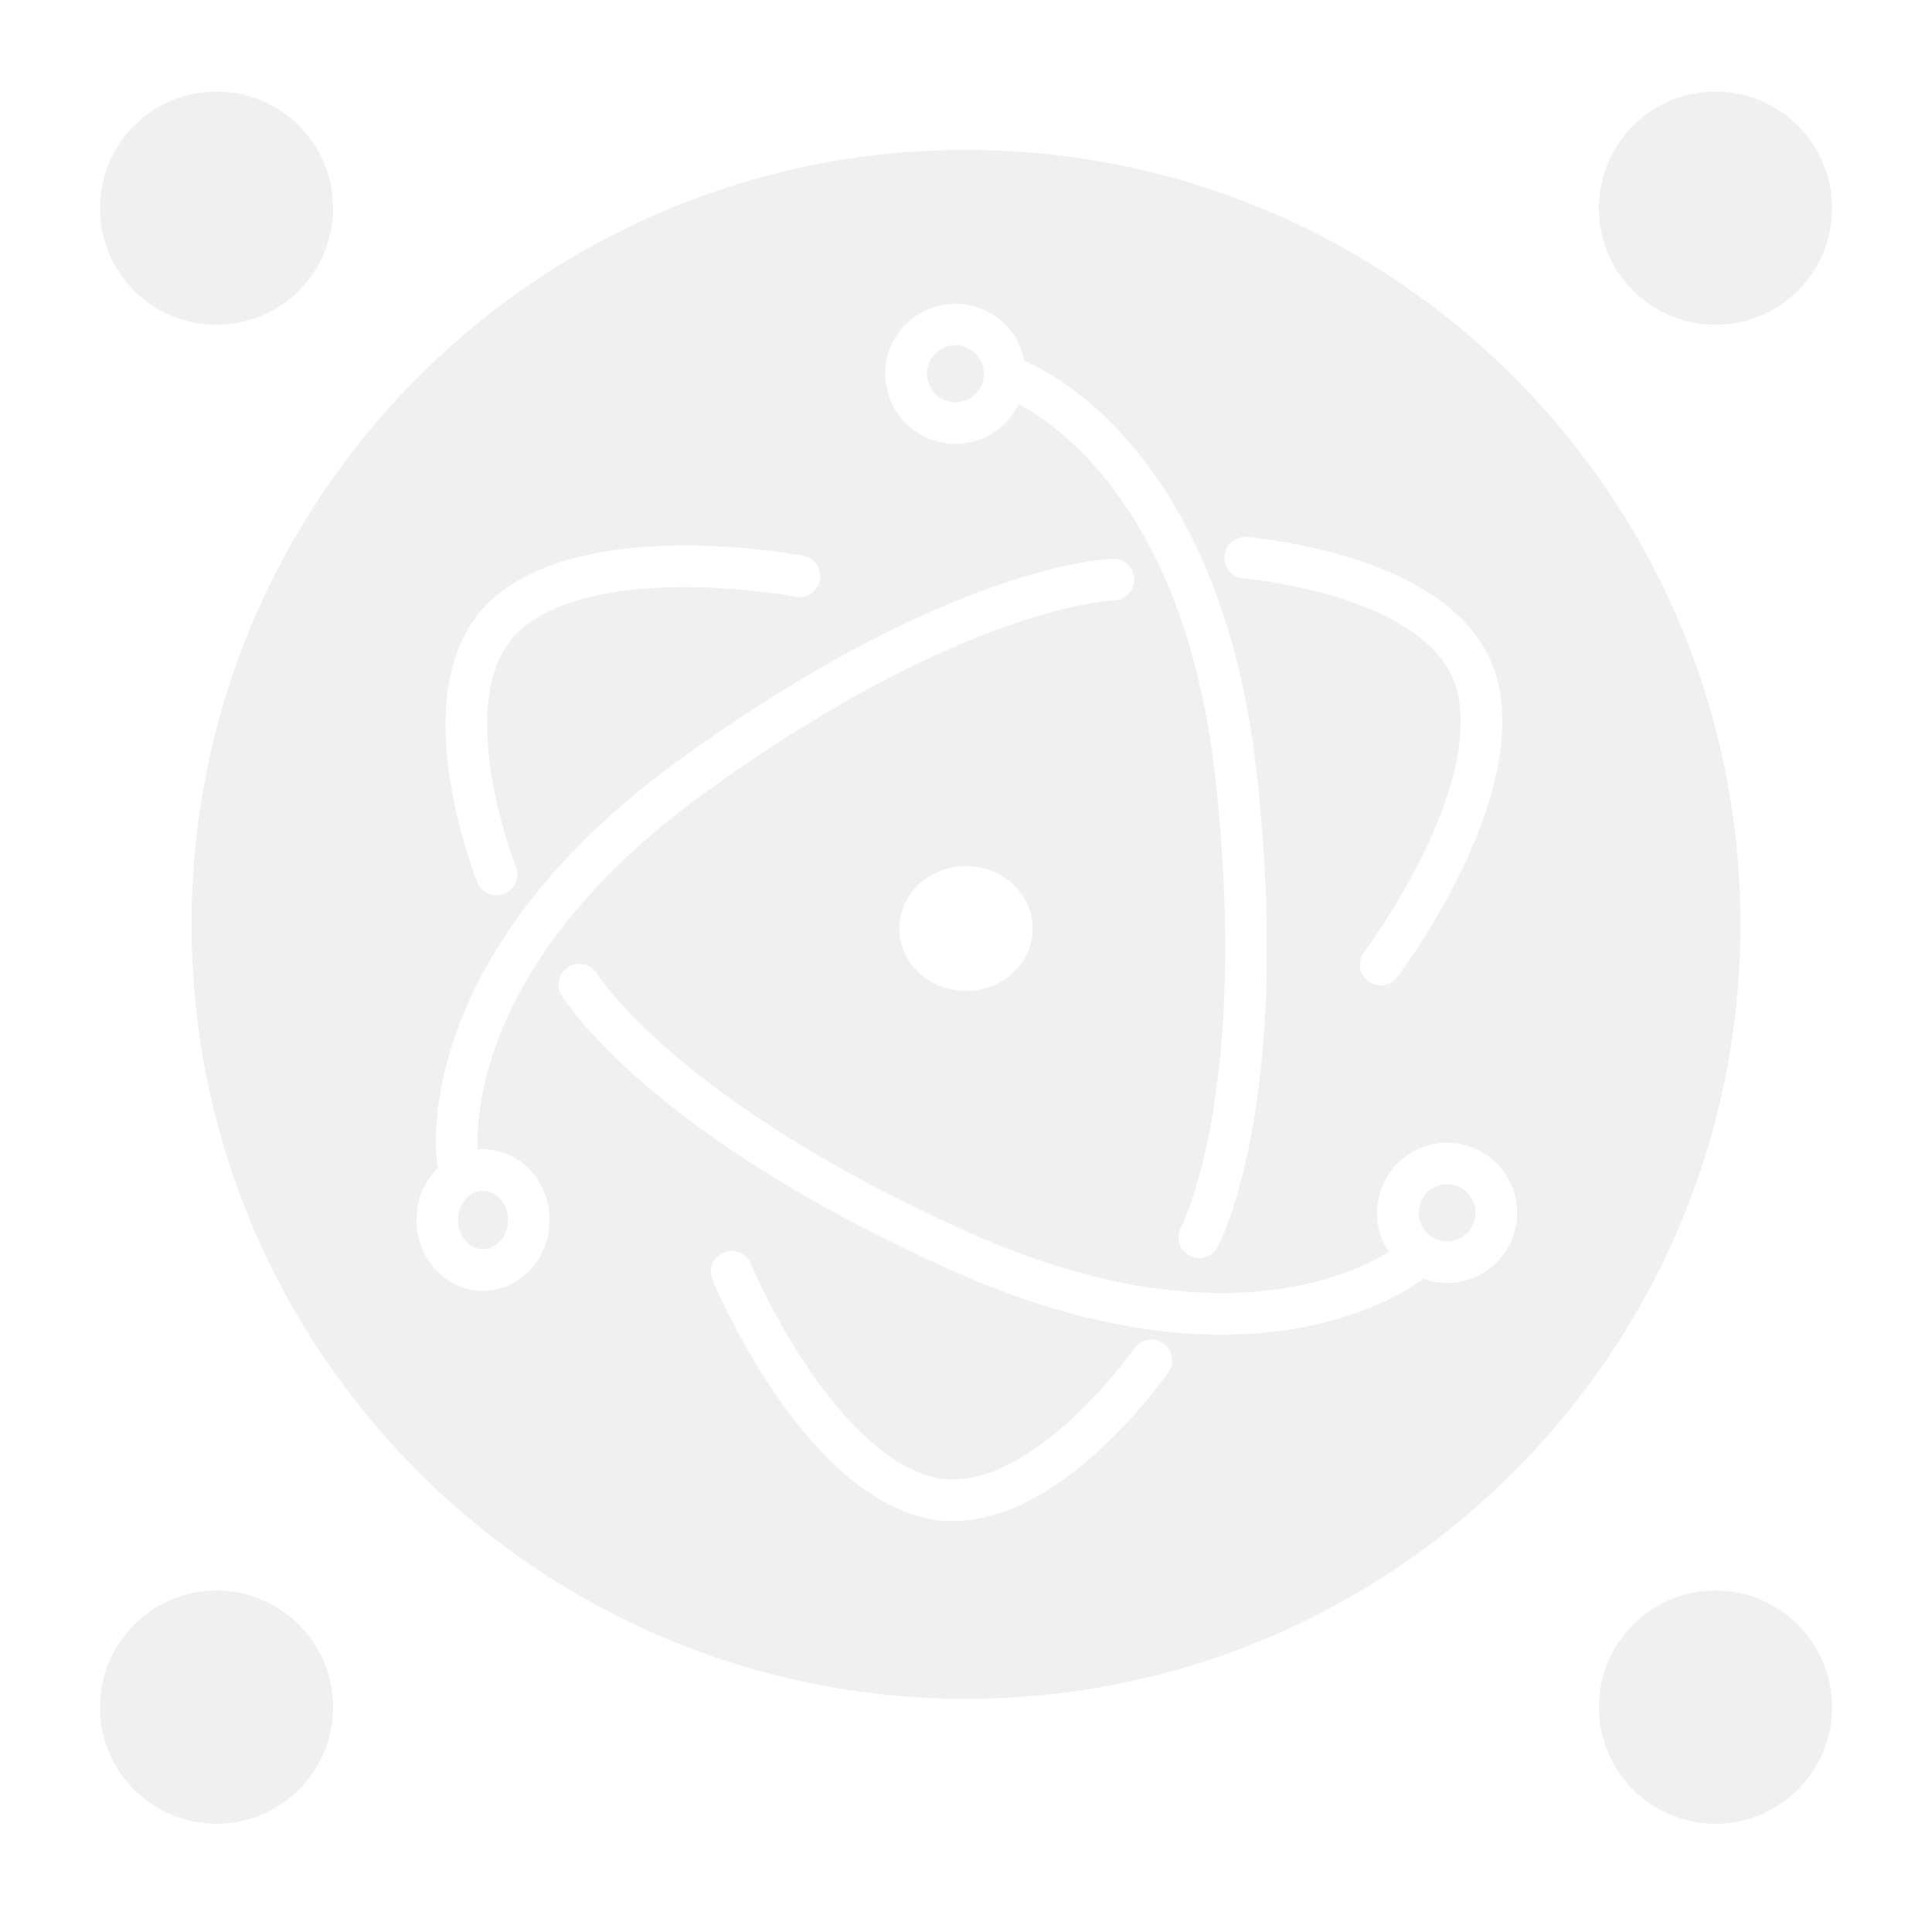
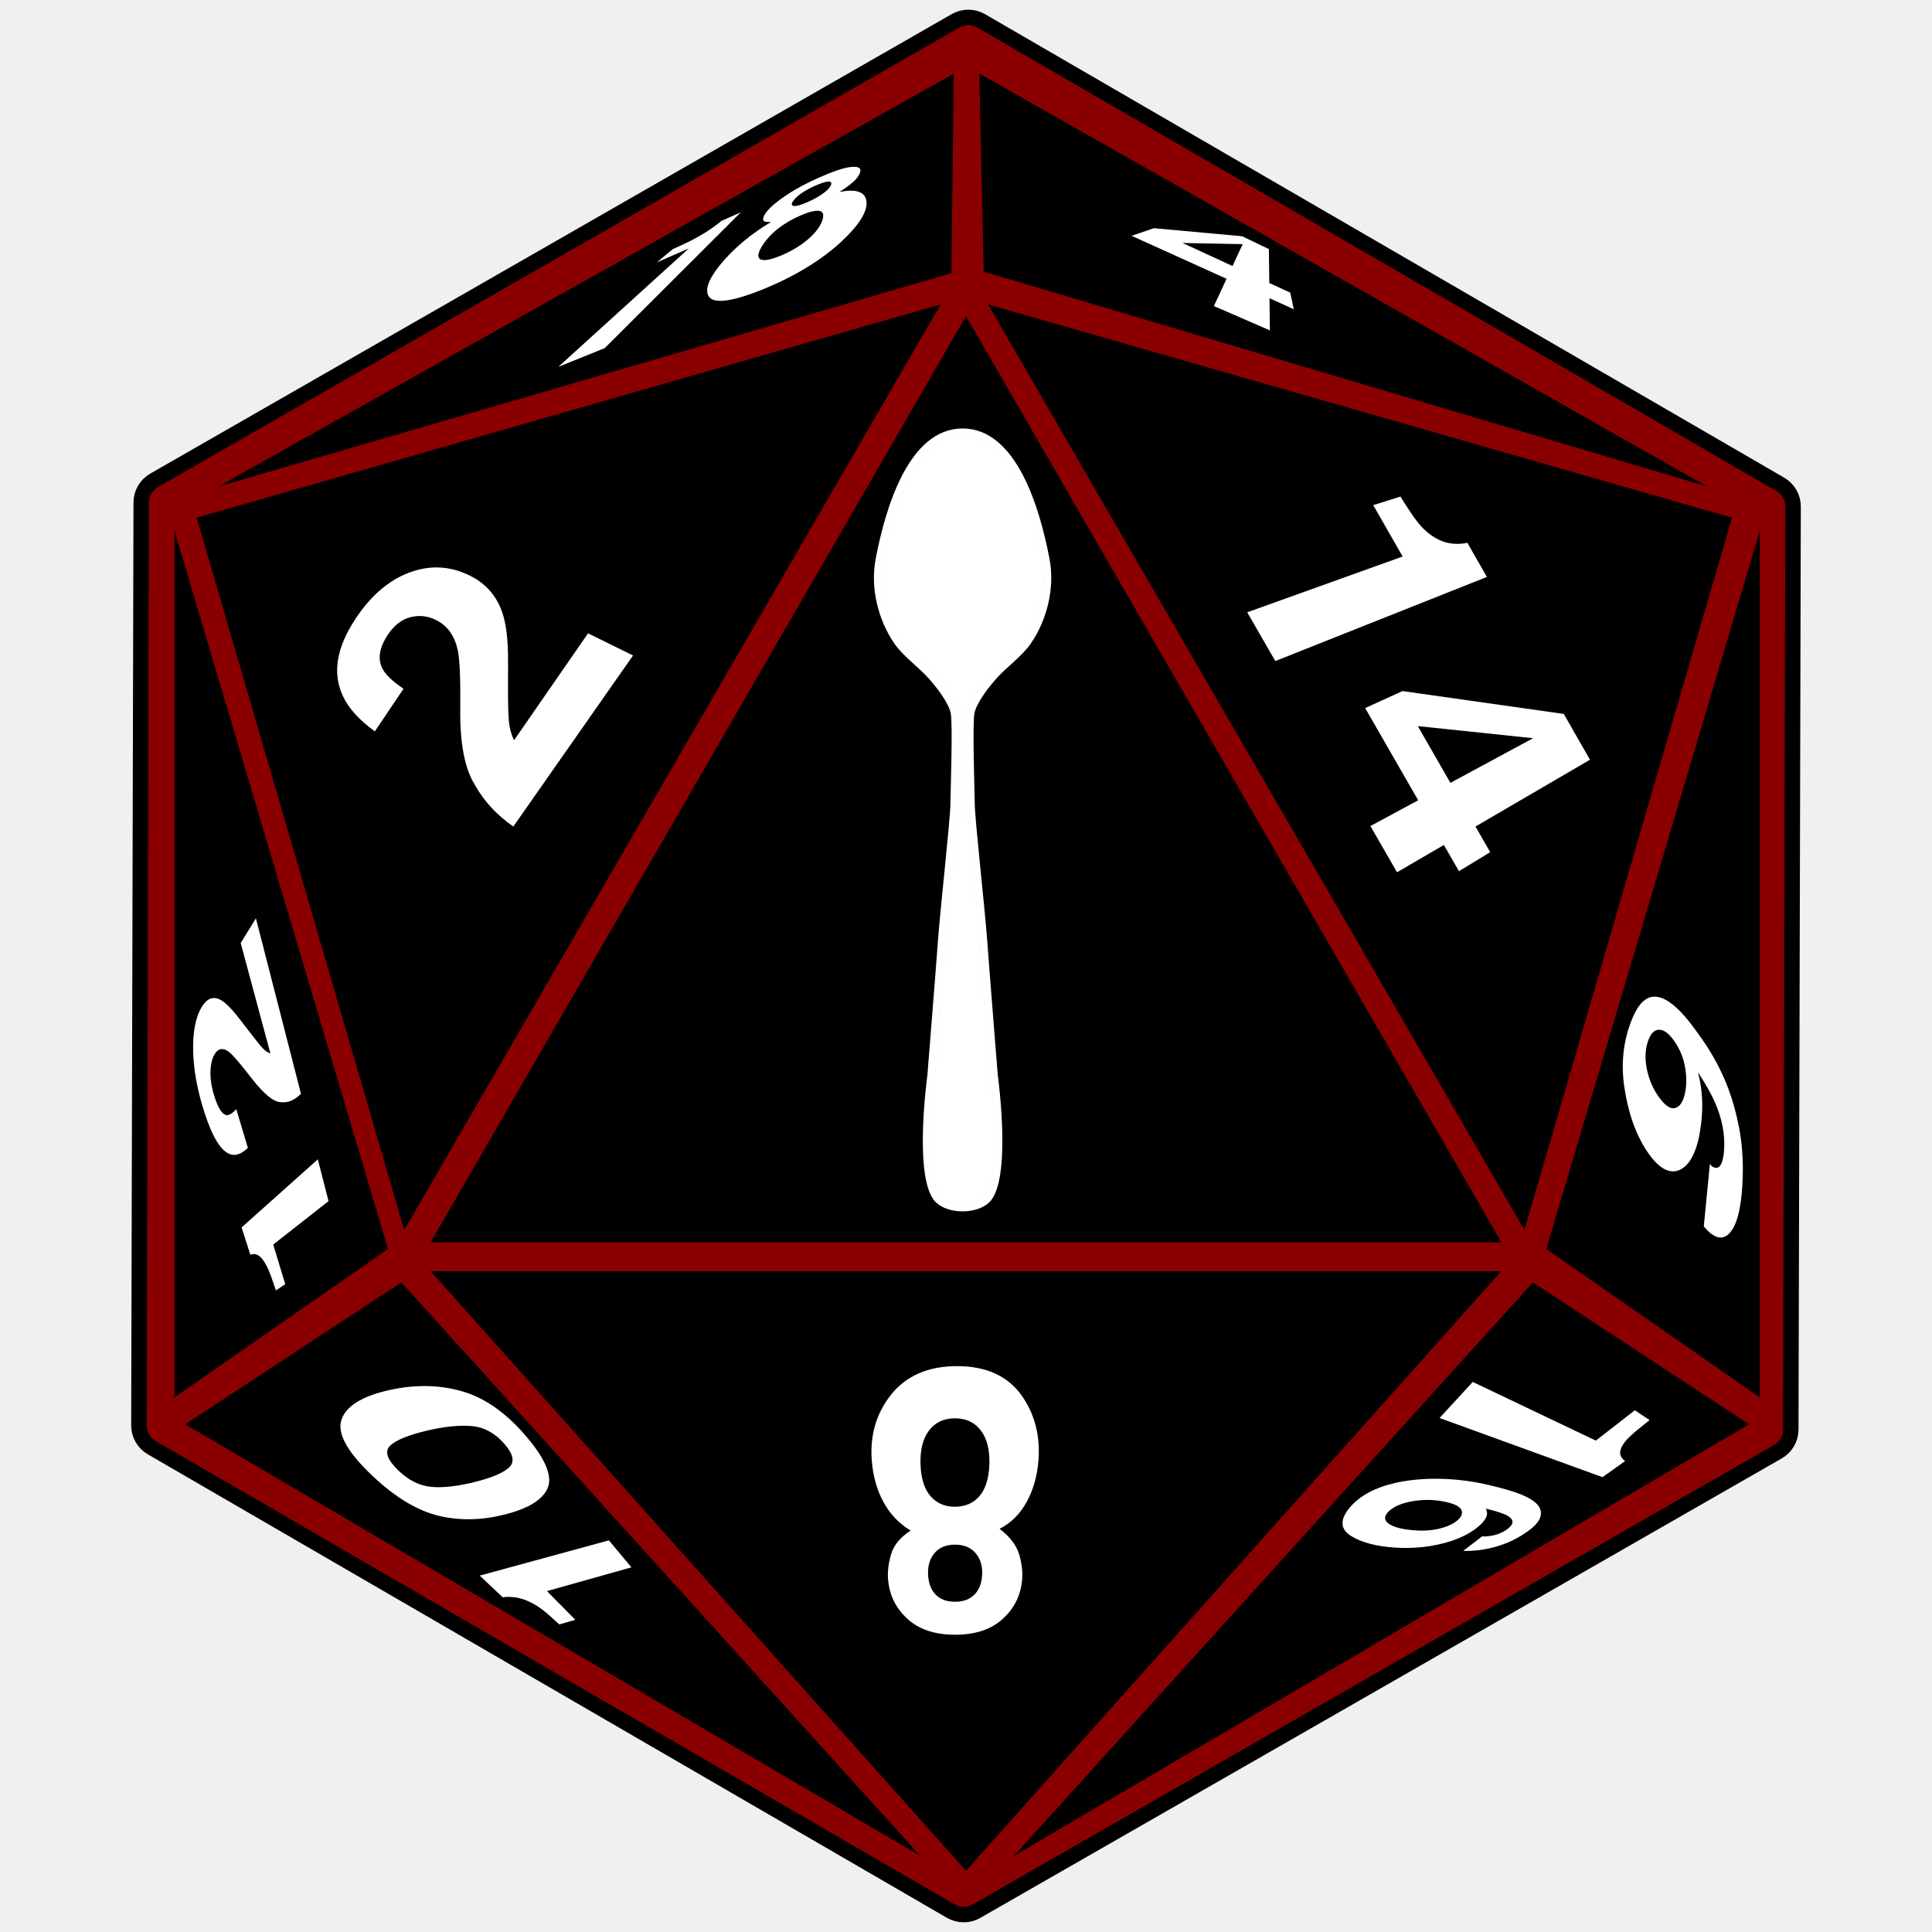
- <svg xmlns="http://www.w3.org/2000/svg" width="232" height="232" viewBox="0 0 232 232" fill="none">
-   <g filter="url(#filter0_b)">
-     <path d="M231.5 1V0.5H231H1H0.5V1V231V231.5H1H231H231.5V231V1ZM40.5 25C40.5 33.008 34.008 39.5 26 39.5C17.992 39.5 11.5 33.008 11.5 25C11.5 16.992 17.992 10.5 26 10.5C34.008 10.5 40.5 16.992 40.5 25ZM220.5 25C220.5 33.008 214.008 39.5 206 39.5C197.992 39.5 191.5 33.008 191.5 25C191.5 16.992 197.992 10.5 206 10.5C214.008 10.5 220.5 16.992 220.5 25ZM40.5 205C40.5 213.008 34.008 219.5 26 219.5C17.992 219.5 11.5 213.008 11.5 205C11.5 196.992 17.992 190.5 26 190.5C34.008 190.5 40.5 196.992 40.5 205ZM220.5 205C220.5 213.008 214.008 219.5 206 219.5C197.992 219.5 191.5 213.008 191.5 205C191.5 196.992 197.992 190.5 206 190.5C214.008 190.5 220.5 196.992 220.5 205ZM209.5 111C209.5 162.639 167.639 204.5 116 204.5C64.361 204.5 22.5 162.639 22.5 111C22.5 59.361 64.361 17.5 116 17.5C167.639 17.5 209.5 59.361 209.5 111Z" fill="white" stroke="white" />
-     <path d="M63.5 146.5C63.5 149.959 60.897 152.5 58 152.5C55.103 152.5 52.5 149.959 52.5 146.5C52.5 143.041 55.103 140.5 58 140.5C60.897 140.5 63.5 143.041 63.5 146.5Z" stroke="white" stroke-width="5" />
-     <path d="M54.986 139.466C54.986 139.466 51.197 116.315 83.187 93.165C115.178 70.014 133.698 69.593 133.698 69.593" stroke="white" stroke-width="5" stroke-linecap="round" />
-     <path d="M178.902 142.686C177.27 139.853 173.652 138.88 170.819 140.512C167.987 142.144 167.014 145.762 168.646 148.595C170.277 151.427 173.896 152.4 176.728 150.768C179.561 149.137 180.534 145.518 178.902 142.686Z" stroke="white" stroke-width="5" />
-     <path d="M169.409 151.555C169.409 151.555 151.24 166.394 115.211 150.232C79.182 134.07 69.572 118.232 69.572 118.232" stroke="white" stroke-width="5" stroke-linecap="round" />
-     <path d="M109.577 41.971C107.966 44.814 108.964 48.426 111.808 50.038C114.651 51.65 118.263 50.651 119.875 47.807C121.487 44.964 120.488 41.352 117.645 39.74C114.801 38.129 111.189 39.127 109.577 41.971Z" stroke="white" stroke-width="5" />
-     <path d="M122.038 45.647C122.038 45.647 144.047 53.767 148.412 93.013C152.778 132.259 144.012 148.579 144.012 148.579" stroke="white" stroke-width="5" stroke-linecap="round" />
-     <path d="M59.633 105C59.633 105 50.437 82.104 61.305 73.362C72.174 64.619 96 69.199 96 69.199" stroke="white" stroke-width="5" stroke-linecap="round" />
-     <path d="M149.532 66.978C149.532 66.978 174.391 68.913 177.477 82.638C180.564 96.363 165.799 115.833 165.799 115.833" stroke="white" stroke-width="5" stroke-linecap="round" />
-     <path d="M138.248 163.363C138.248 163.363 124.023 183.841 110.618 179.573C97.213 175.305 87.866 152.728 87.866 152.728" stroke="white" stroke-width="5" stroke-linecap="round" />
-     <path d="M116 119C120.418 119 124 115.642 124 111.5C124 107.358 120.418 104 116 104C111.582 104 108 107.358 108 111.5C108 115.642 111.582 119 116 119Z" fill="white" />
+ <svg xmlns="http://www.w3.org/2000/svg" width="100%" height="100%" viewBox="0 0 1440 1440" version="1.1" xml:space="preserve" style="fill-rule:evenodd;clip-rule:evenodd;stroke-miterlimit:10;">
+   <g id="d20-7136921.ai" transform="matrix(3.00702,0,0,3.00339,720,720)">
+     <g transform="matrix(1,0,0,1,-207.5,-237.5)">
+       <clipPath id="_clip1">
+         <rect x="0" y="0" width="415" height="475" />
+       </clipPath>
+       <g clip-path="url(#_clip1)">
+         <g transform="matrix(1,0,0,1,-112.145,-2.5)">
+           <g id="Layer-4">
+             <g>
+               <g transform="matrix(1.21808,0,0,1.21808,521.491,359.524)">
+                 <path d="M0,-196.25L-162.621,-290.682C-164.231,-291.617 -166.218,-291.622 -167.833,-290.695L-330.923,-197.077C-332.538,-196.15 -333.536,-194.432 -333.541,-192.57L-334.011,-4.52C-334.015,-2.658 -333.026,-0.935 -331.416,0L-168.795,94.432C-167.185,95.367 -165.198,95.372 -163.583,94.445L-0.493,0.827C1.122,-0.1 2.12,-1.818 2.125,-3.68L2.595,-191.73C2.599,-193.592 1.61,-195.315 0,-196.25Z" style="fill:rgb(138,0,0);fill-rule:nonzero;stroke:black;stroke-width:3.15px;" />
+               </g>
+               <g transform="matrix(1.21808,0,0,1.21808,319.645,308.565)">
+                 <path d="M0,-188.695L-108.943,0L108.943,0L0,-188.695Z" style="fill-rule:nonzero;" />
+               </g>
+               <g transform="matrix(1.21808,0,0,1.21808,319.645,315.731)">
+                 <path d="M0,122.165L-108.943,0L108.943,0L0,122.165Z" style="fill-rule:nonzero;" />
+               </g>
+               <g transform="matrix(1.21808,0,0,1.21808,460.164,460.869)">
+                 <path d="M0,-116.867L-105.63,0L43.976,-87.951L0,-116.867Z" style="fill-rule:nonzero;" />
+               </g>
+               <g transform="matrix(1.21808,0,0,1.21808,463.479,168.82)">
+                 <path d="M0,116.088L43.45,-30.238L43.45,146.326L0,116.088Z" style="fill-rule:nonzero;" />
+               </g>
+               <g transform="matrix(1.21808,0,0,1.21808,179.693,460.869)">
+                 <path d="M0,-116.867L105.63,0L-43.976,-87.951L0,-116.867Z" style="fill-rule:nonzero;" />
+               </g>
+               <g transform="matrix(1.21808,0,0,1.21808,324.03,71.8334)">
+                 <path d="M0,-3.408L147.232,40.37L-0.887,-43.778L0,-3.408Z" style="fill-rule:nonzero;" />
+               </g>
+               <g transform="matrix(1.21808,0,0,1.21808,316.028,71.4881)">
+                 <path d="M0,-2.807L-149.144,40.654L0.467,-43.461L0,-2.807Z" style="fill-rule:nonzero;" />
+               </g>
+               <g transform="matrix(1.21808,0,0,1.21808,176.379,168.82)">
+                 <path d="M0,116.088L-43.45,-30.238L-43.45,146.326L0,116.088Z" style="fill-rule:nonzero;" />
+               </g>
+               <g transform="matrix(1.21808,0,0,1.21808,128.954,252.593)">
+                 <path d="M0,-101.675L42.239,43.45L151.39,-145.125L0,-101.675Z" style="fill-rule:nonzero;" />
+               </g>
+               <g transform="matrix(1.21808,0,0,1.21808,509.516,252.593)">
+                 <path d="M0,-101.675L-42.239,43.45L-151.39,-145.125L0,-101.675Z" style="fill-rule:nonzero;" />
+               </g>
+               <g transform="matrix(1.21808,0,0,1.21808,321.977,359.597)">
+                 <path d="M0,21.397C-0.979,20.272 -2.364,19.706 -4.147,19.706C-5.95,19.706 -7.334,20.272 -8.293,21.397C-9.24,22.508 -9.686,23.925 -9.638,25.632C-9.587,27.457 -9.077,28.861 -8.116,29.861C-7.166,30.851 -5.845,31.341 -4.146,31.341C-2.466,31.341 -1.145,30.851 -0.175,29.861C0.805,28.861 1.324,27.457 1.376,25.632C1.424,23.925 0.968,22.508 0,21.397M1.142,-3.503C-0.107,-5.185 -1.881,-6.034 -4.166,-6.034C-6.45,-6.034 -8.224,-5.185 -9.473,-3.503C-10.704,-1.847 -11.265,0.443 -11.172,3.327C-11.078,6.239 -10.391,8.398 -9.123,9.847C-7.872,11.276 -6.224,11.983 -4.163,11.983C-2.103,11.983 -0.454,11.276 0.796,9.847C2.064,8.398 2.749,6.239 2.842,3.327C2.935,0.443 2.373,-1.847 1.142,-3.503M10.381,11.097C9.039,13.517 7.22,15.301 4.921,16.482C7.045,18.112 8.365,19.847 8.898,21.682C9.422,23.483 9.626,25.138 9.519,26.655C9.288,29.948 7.944,32.669 5.523,34.864C3.16,37.007 -0.045,38.061 -4.131,38.061C-8.216,38.061 -11.421,37.007 -13.786,34.864C-16.206,32.669 -17.55,29.948 -17.781,26.655C-17.888,25.138 -17.685,23.483 -17.163,21.682C-16.633,19.847 -15.312,18.228 -13.188,16.834C-15.52,15.42 -17.348,13.517 -18.671,11.097C-20.026,8.62 -20.838,5.784 -21.088,2.566C-21.477,-2.447 -20.235,-6.899 -17.277,-10.707C-14.219,-14.645 -9.682,-16.664 -3.746,-16.664C2.19,-16.664 6.593,-14.645 9.39,-10.707C12.096,-6.899 13.215,-2.447 12.825,2.566C12.576,5.784 11.755,8.62 10.381,11.097" style="fill:white;fill-rule:nonzero;" />
+               </g>
+               <g transform="matrix(1.21808,0,0,1.21808,197.979,150.688)">
+                 <path d="M0,36.509C-2.112,33.188 -3.11,28.007 -3.029,21.014C-2.968,15.045 -3.125,11.122 -3.496,9.185C-4.088,6.228 -5.489,4.162 -7.679,2.979C-9.432,2.03 -11.232,1.786 -13.077,2.233C-14.904,2.676 -16.465,3.878 -17.768,5.839C-19.547,8.515 -19.893,10.847 -18.801,12.861C-18.163,14.034 -16.764,15.355 -14.575,16.836L-20.408,25.516C-23.621,23.188 -25.779,20.784 -26.93,18.287C-29.079,13.638 -28.218,8.456 -24.366,2.614C-21.3,-2.034 -17.725,-5.158 -13.59,-6.763C-9.364,-8.402 -5.212,-8.249 -1.11,-6.229C2.121,-4.636 4.346,-2.134 5.516,1.293C6.315,3.582 6.712,6.905 6.697,11.282L6.688,16.551C6.68,19.887 6.742,22.224 6.87,23.544C7,24.871 7.347,26.133 7.915,27.335L22.973,5.546L32.132,10.056L7.766,44.911C4.359,42.521 1.783,39.719 0,36.509" style="fill:white;fill-rule:nonzero;" />
+               </g>
+               <g transform="matrix(1.21808,0,0,1.21808,420.584,162.195)">
+                 <path d="M0,-30.017L5.535,-31.764C7.192,-29.096 8.439,-27.259 9.277,-26.254C10.606,-24.657 12.094,-23.502 13.735,-22.795C14.85,-22.314 16.088,-22.095 17.446,-22.138C18.25,-22.171 18.815,-22.248 19.143,-22.368L23.128,-15.39L-19.925,1.747L-25.642,-8.186L5.988,-19.552L0,-30.017Z" style="fill:white;fill-rule:nonzero;" />
+               </g>
+               <g transform="matrix(1.21808,0,0,1.21808,439.711,193.96)">
+                 <path d="M0,0.485L16.834,-8.614L-6.632,-11.077L0,0.485ZM1.746,18.482L-1.326,13.136L-10.857,18.701L-16.278,9.284L-6.557,4.03L-17.345,-14.752L-9.751,-18.216L23.078,-13.555L28.404,-4.225L5.104,9.381L8.1,14.604L1.746,18.482Z" style="fill:white;fill-rule:nonzero;" />
+               </g>
+               <g transform="matrix(1.21808,0,0,1.21808,150.898,289.533)">
+                 <path d="M0,24.16L-1.889,25.432C-2.555,23.429 -3.057,22.033 -3.389,21.262C-3.92,20.027 -4.496,19.125 -5.113,18.562C-5.534,18.179 -5.991,17.998 -6.48,18.021C-6.769,18.041 -6.97,18.096 -7.084,18.189L-8.87,12.597L6.636,-1.272L8.818,7.235L-2.435,16.085L0,24.16Z" style="fill:white;fill-rule:nonzero;" />
+               </g>
+               <g transform="matrix(1.21808,0,0,1.21808,149.837,241.496)">
+                 <path d="M0,26.513C-1.477,26.509 -3.469,24.872 -5.993,21.601C-8.184,18.77 -9.67,17.031 -10.448,16.382C-11.645,15.409 -12.615,15.462 -13.352,16.523C-13.941,17.373 -14.266,18.586 -14.332,20.153C-14.397,21.695 -14.141,23.386 -13.569,25.228C-12.797,27.717 -11.976,29.014 -11.093,29.148C-10.579,29.224 -9.912,28.83 -9.081,27.952L-6.723,35.837C-7.977,37.025 -9.118,37.46 -10.165,37.17C-12.122,36.63 -13.913,33.776 -15.608,28.469C-16.989,24.15 -17.746,20.086 -17.855,16.26C-17.97,12.286 -17.387,9.196 -16.068,7.047C-15.022,5.343 -13.749,4.878 -12.258,5.694C-11.264,6.224 -9.932,7.577 -8.269,9.749L-6.29,12.327C-5.051,13.94 -4.18,15.014 -3.677,15.549C-3.173,16.084 -2.662,16.427 -2.143,16.578L-8.184,-5.905L-5.092,-10.947L4.082,24.814C2.743,26.145 1.387,26.7 0,26.513" style="fill:white;fill-rule:nonzero;" />
+               </g>
+               <g transform="matrix(1.21808,0,0,1.21808,222.807,383.685)">
+                 <path d="M0,15.242L-3.252,16.186C-4.834,14.718 -6.018,13.686 -6.782,13.112C-8.013,12.186 -9.293,11.496 -10.617,11.05C-11.533,10.742 -12.498,10.582 -13.512,10.573C-14.118,10.573 -14.535,10.604 -14.763,10.668L-19.456,6.241L6.826,-0.944L11.419,4.554L-5.771,9.392L0,15.242Z" style="fill:white;fill-rule:nonzero;" />
+               </g>
+               <g transform="matrix(1.21808,0,0,1.21808,206.37,356.989)">
+                 <path d="M0,6.138C1.201,5.037 0.909,3.45 -0.912,1.342C-2.78,-0.82 -4.962,-2.045 -7.447,-2.293C-9.961,-2.543 -13.036,-2.244 -16.669,-1.385C-20.509,-0.477 -23.026,0.552 -24.193,1.69C-25.356,2.826 -24.815,4.487 -22.618,6.635C-20.476,8.729 -18.206,9.865 -15.784,10.08C-13.394,10.293 -10.414,9.948 -6.847,9.052C-3.47,8.204 -1.195,7.236 0,6.138M-34.124,-3.491C-33.25,-6.311 -29.997,-8.374 -24.426,-9.627C-18.924,-10.865 -13.78,-10.721 -9.052,-9.243C-4.462,-7.808 -0.143,-4.607 3.835,0.184C7.604,4.723 8.88,8.084 7.822,10.417C6.779,12.717 3.976,14.449 -0.636,15.652C-5.299,16.866 -9.747,17.003 -14.029,16.032C-18.428,15.035 -22.962,12.372 -27.73,7.881C-32.773,3.13 -34.983,-0.719 -34.124,-3.491" style="fill:white;fill-rule:nonzero;" />
+               </g>
+               <g transform="matrix(1.21808,0,0,1.21808,243.043,78.9133)">
+                 <path d="M0,-11.122L3.173,-13.774C4.801,-14.513 5.99,-15.071 6.733,-15.445C7.91,-16.038 9.056,-16.69 10.153,-17.39C10.887,-17.859 11.606,-18.365 12.301,-18.901C12.704,-19.214 12.969,-19.429 13.101,-19.551L17.058,-21.302L-10.632,6.367L-20.07,10.18L6.477,-13.946L0,-11.122Z" style="fill:white;fill-rule:nonzero;" />
+               </g>
+               <g transform="matrix(1.21808,0,0,1.21808,268.569,52.6481)">
+                 <path d="M0,9.769C0.626,10.212 2.037,9.995 4.22,9.091C6.424,8.179 8.348,7.01 9.911,5.642C11.4,4.34 12.327,3.053 12.715,1.82C13.083,0.653 12.82,0.056 11.981,-0.044C11.18,-0.138 9.966,0.171 8.318,0.878C6.682,1.579 5.228,2.411 3.912,3.403C2.545,4.435 1.429,5.601 0.549,6.958C-0.377,8.387 -0.59,9.351 0,9.769M6.903,-1.036C7.41,-0.979 8.327,-1.234 9.648,-1.806C10.991,-2.389 12.107,-3.016 12.972,-3.672C13.813,-4.31 14.307,-4.865 14.467,-5.333C14.632,-5.818 14.427,-6.036 13.872,-6.008C13.333,-5.98 12.494,-5.713 11.347,-5.209C10.218,-4.712 9.262,-4.191 8.458,-3.632C7.635,-3.059 7.046,-2.498 6.692,-1.938C6.351,-1.398 6.413,-1.091 6.903,-1.036M-3.236,6.087C-1.533,4.666 0.294,3.389 2.286,2.214C1.114,2.295 0.581,2.089 0.639,1.617C0.695,1.169 0.933,0.688 1.341,0.173C2.194,-0.901 3.605,-2.072 5.552,-3.358C7.402,-4.579 9.58,-5.737 12.177,-6.886C14.804,-8.048 16.8,-8.733 18.205,-8.939C19.707,-9.159 20.484,-8.927 20.456,-8.184C20.443,-7.827 20.187,-7.321 19.672,-6.655C19.131,-5.954 17.971,-5.027 16.169,-3.874C17.883,-4.222 19.207,-4.246 20.127,-3.914C21.122,-3.555 21.666,-2.835 21.697,-1.692C21.751,0.265 20.141,2.9 16.568,6.227C12.535,9.982 6.957,13.396 0.388,16.033C-5.987,18.593 -9.599,18.928 -10.479,17.286C-11.245,15.863 -10.299,13.641 -8,10.832C-6.645,9.177 -5.057,7.607 -3.236,6.087" style="fill:white;fill-rule:nonzero;" />
+               </g>
+               <g transform="matrix(1.21808,0,0,1.21808,385.705,72.8783)">
+                 <path d="M0,-5.408L2.072,-9.867L-10.173,-10.105L0,-5.408ZM12.472,3.397L7.524,1.153L7.608,7.707L-3.788,2.743L-1.209,-2.805L-20.547,-11.57L-15.99,-13.115L1.957,-11.476L7.395,-8.864L7.483,-1.953L11.746,0.015L12.472,3.397Z" style="fill:white;fill-rule:nonzero;" />
+               </g>
+               <g transform="matrix(1.21808,0,0,1.21808,491.382,299.246)">
+                 <path d="M0,-35.651C-0.971,-35.61 -1.716,-34.831 -2.236,-33.258C-2.772,-31.639 -2.86,-29.811 -2.472,-27.782C-2.07,-25.681 -1.273,-23.758 -0.084,-22.062C1.254,-20.154 2.436,-19.376 3.43,-19.733C4.395,-20.082 5.04,-21.197 5.374,-23.017C5.634,-24.433 5.644,-25.931 5.417,-27.513C5.098,-29.787 4.285,-31.784 2.977,-33.571C1.931,-35 0.947,-35.69 0,-35.651M10.385,-8.301C10.778,-7.742 11.243,-7.483 11.774,-7.522C12.624,-7.647 13.122,-8.887 13.276,-11.157C13.491,-14.342 12.855,-17.543 11.426,-20.828C10.661,-22.573 9.503,-24.626 7.96,-26.986C8.409,-25.245 8.684,-23.513 8.782,-21.783C8.882,-19.988 8.811,-18.115 8.557,-16.146C7.966,-11.579 6.676,-8.521 4.643,-7.31C2.473,-6.018 0.092,-7.175 -2.351,-10.8C-4.737,-14.339 -6.314,-18.925 -7.065,-24.243C-7.753,-29.127 -7.137,-33.718 -5.438,-37.867C-3.842,-41.767 -1.841,-43.044 0.632,-42.098C2.491,-41.38 4.551,-39.489 6.889,-36.367C8.281,-34.51 9.408,-32.885 10.268,-31.491C11.827,-28.968 13.114,-26.367 14.134,-23.655C15.038,-21.239 15.765,-18.624 16.311,-15.768C16.888,-12.75 17.153,-9.556 17.076,-6.127C16.955,-0.682 16.22,3.246 14.816,5.249C13.315,7.393 11.394,7.146 9.144,4.411L10.385,-8.301Z" style="fill:white;fill-rule:nonzero;" />
+               </g>
+               <g transform="matrix(1.21808,0,0,1.21808,485.424,359.821)">
+                 <path d="M0,-7.854L3.007,-5.856C0.959,-4.244 -0.386,-3.119 -1.07,-2.45C-2.139,-1.407 -2.758,-0.463 -2.943,0.382C-3.067,0.946 -2.937,1.467 -2.564,1.946C-2.338,2.222 -2.137,2.4 -1.958,2.481L-6.579,5.774L-39.736,-6.28L-32.979,-13.628L-7.934,-1.674L0,-7.854Z" style="fill:white;fill-rule:nonzero;" />
+               </g>
+               <g transform="matrix(1.21808,0,0,1.21808,430.103,379.332)">
+                 <path d="M0,-5.313C-2.138,-4.913 -3.717,-4.215 -4.696,-3.24C-5.633,-2.307 -5.632,-1.497 -4.735,-0.815C-3.873,-0.16 -2.397,0.276 -0.345,0.504C1.844,0.747 3.75,0.672 5.432,0.291C7.095,-0.087 8.364,-0.645 9.263,-1.397C10.004,-2.017 10.33,-2.627 10.229,-3.232C10.089,-4.168 8.825,-4.868 6.343,-5.32C4.238,-5.704 2.107,-5.707 0,-5.313M14.358,1.817C14.807,1.868 15.422,1.828 16.202,1.697C17.474,1.472 18.55,1.029 19.452,0.36C20.829,-0.662 20.894,-1.563 19.562,-2.359C18.786,-2.815 17.322,-3.304 15.09,-3.838C15.426,-3.219 15.426,-2.588 15.103,-1.942C14.787,-1.312 14.181,-0.646 13.289,0.058C11.429,1.527 9.039,2.602 6.029,3.332C2.964,4.075 -0.213,4.334 -3.626,4.087C-7.265,3.823 -10.18,3.067 -12.302,1.752C-14.615,0.318 -14.701,-1.723 -12.289,-4.397C-9.518,-7.468 -4.664,-9.337 1.79,-9.811C6.543,-10.153 11.373,-9.701 16.048,-8.565C18.564,-7.954 20.418,-7.418 21.684,-6.944C23.818,-6.144 25.175,-5.283 25.837,-4.362C26.369,-3.608 26.448,-2.785 26.103,-1.894C25.77,-1.035 24.912,-0.122 23.545,0.849C21.629,2.211 19.578,3.204 17.327,3.867C15.056,4.536 12.799,4.84 10.493,4.772L14.358,1.817Z" style="fill:white;fill-rule:nonzero;" />
+               </g>
+             </g>
+           </g>
+         </g>
+         <g id="Layer-5">
+                 </g>
+         <g id="Layer-6">
+                 </g>
+       </g>
+     </g>
  </g>
-   <defs>
-     <filter id="filter0_b" x="-4" y="-4" width="240" height="240" filterUnits="userSpaceOnUse" color-interpolation-filters="sRGB">
-       <feFlood flood-opacity="0" result="BackgroundImageFix" />
-       <feGaussianBlur in="BackgroundImage" stdDeviation="2" />
-       <feComposite in2="SourceAlpha" operator="in" result="effect1_backgroundBlur" />
-       <feBlend mode="normal" in="SourceGraphic" in2="effect1_backgroundBlur" result="shape" />
-     </filter>
-   </defs>
+   <g id="spoon-794898.svg" transform="matrix(0.84479,-1.8507e-17,1.93328e-17,0.808706,720,611.13)">
+     <g transform="matrix(1,0,0,1,-297.638,-420.945)">
+       <g transform="matrix(2.6377,0,0,2.6377,53.036,-270.728)">
+         <path d="M91.592,125.448C73.546,125.448 65.718,153.35 62.5,171.107C60.712,180.974 63.237,192.149 68.734,200.535C71.687,205.039 76.833,208.742 80.389,212.937C83.945,217.132 87.202,222.099 87.662,225.15C88.332,229.59 87.518,254.115 87.518,256.607C87.518,261.592 84.071,294.004 83.376,304.084C82.682,314.164 79.805,351.561 79.805,351.561C79.805,351.561 74.933,388.11 82.662,395.839C86.871,400.049 96.312,400.049 100.522,395.839C108.251,388.111 103.379,351.561 103.379,351.561C103.379,351.561 100.502,314.164 99.807,304.084C99.113,294.004 95.664,261.593 95.664,256.607C95.664,254.115 94.852,229.59 95.521,225.15C95.981,222.1 99.239,217.132 102.795,212.937C106.351,208.742 111.496,205.039 114.448,200.535C119.945,192.149 122.472,180.974 120.684,171.107C117.466,153.35 109.638,125.448 91.592,125.448L91.592,125.448Z" style="fill:white;" />
+         <path d="M91.592,128.016C87.742,128.016 84.534,129.442 81.572,132.022C78.61,134.602 75.988,138.372 73.78,142.773C69.363,151.573 66.611,162.817 65.025,171.568C63.374,180.683 65.76,191.318 70.882,199.132C73.438,203.031 78.483,206.722 82.347,211.281C84.198,213.464 85.968,215.84 87.375,218.135C88.782,220.431 89.868,222.565 90.2,224.77C90.431,226.3 90.471,228.577 90.489,231.574C90.508,234.572 90.468,238.146 90.408,241.656C90.288,248.675 90.085,255.643 90.085,256.61C90.085,259.695 89.212,268.69 88.263,278.681C87.314,288.671 86.278,299.326 85.938,304.264C85.24,314.394 82.364,351.761 82.364,351.761C82.361,351.808 82.355,351.856 82.349,351.903C82.342,351.95 81.149,360.933 80.902,370.869C80.778,375.837 80.899,381.024 81.497,385.308C82.095,389.592 83.355,392.907 84.477,394.028C85.904,395.454 88.708,396.433 91.593,396.433C94.477,396.433 97.282,395.455 98.708,394.028C99.83,392.906 101.09,389.591 101.688,385.308C102.286,381.024 102.407,375.837 102.283,370.869C102.036,360.933 100.836,351.903 100.836,351.903C100.83,351.856 100.825,351.808 100.821,351.761C100.817,351.713 97.945,314.394 97.247,304.264C96.907,299.327 95.87,288.672 94.921,278.681C93.971,268.69 93.099,259.695 93.099,256.61C93.099,255.643 92.896,248.675 92.777,241.656C92.717,238.146 92.677,234.572 92.696,231.574C92.714,228.577 92.754,226.3 92.985,224.77C93.317,222.565 94.403,220.431 95.81,218.135C97.217,215.84 98.987,213.465 100.838,211.281C104.702,206.722 109.746,203.032 112.302,199.132C117.424,191.318 119.811,180.682 118.16,171.568C116.574,162.817 113.822,151.573 109.405,142.773C107.197,138.372 104.575,134.602 101.613,132.022C98.651,129.442 95.443,128.016 91.593,128.016L91.592,128.016Z" style="fill:white;stroke:rgb(238,238,236);stroke-width:0.08px;stroke-linecap:square;stroke-linejoin:round;stroke-miterlimit:4;" />
+       </g>
+     </g>
+   </g>
</svg>
